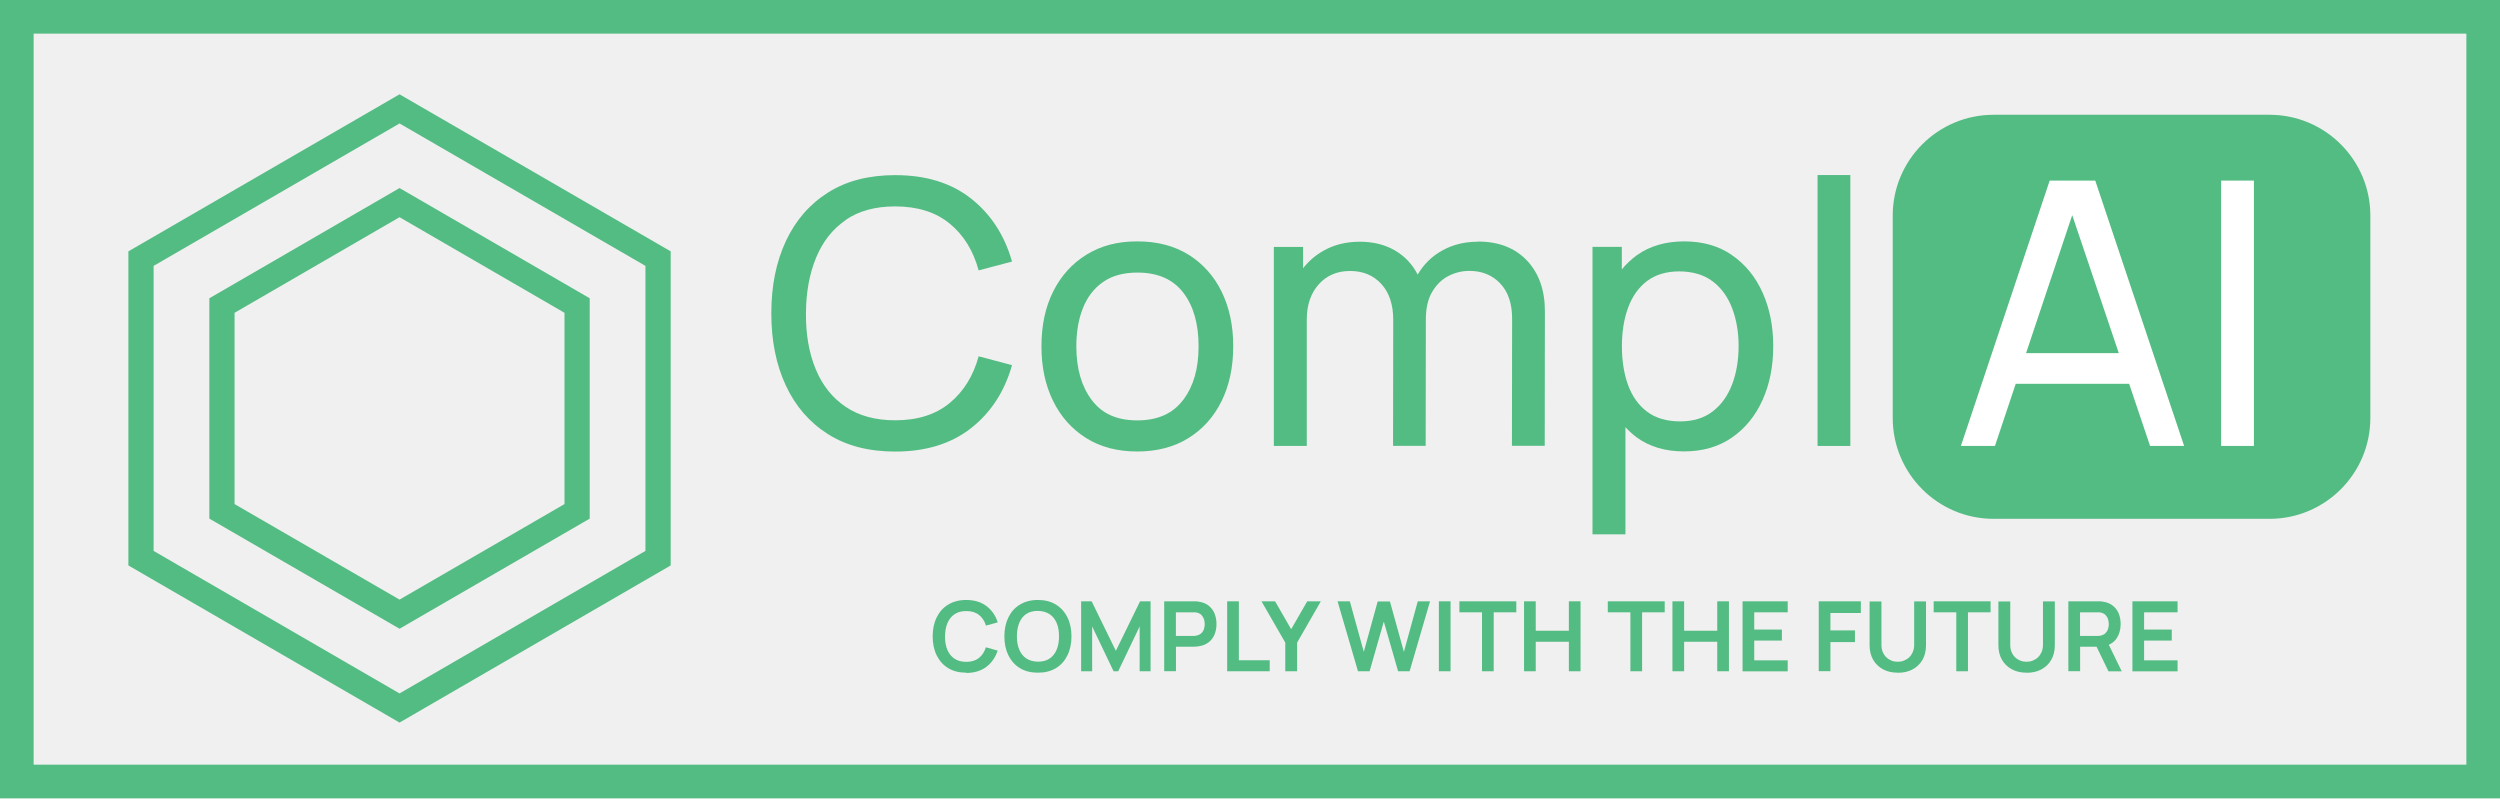
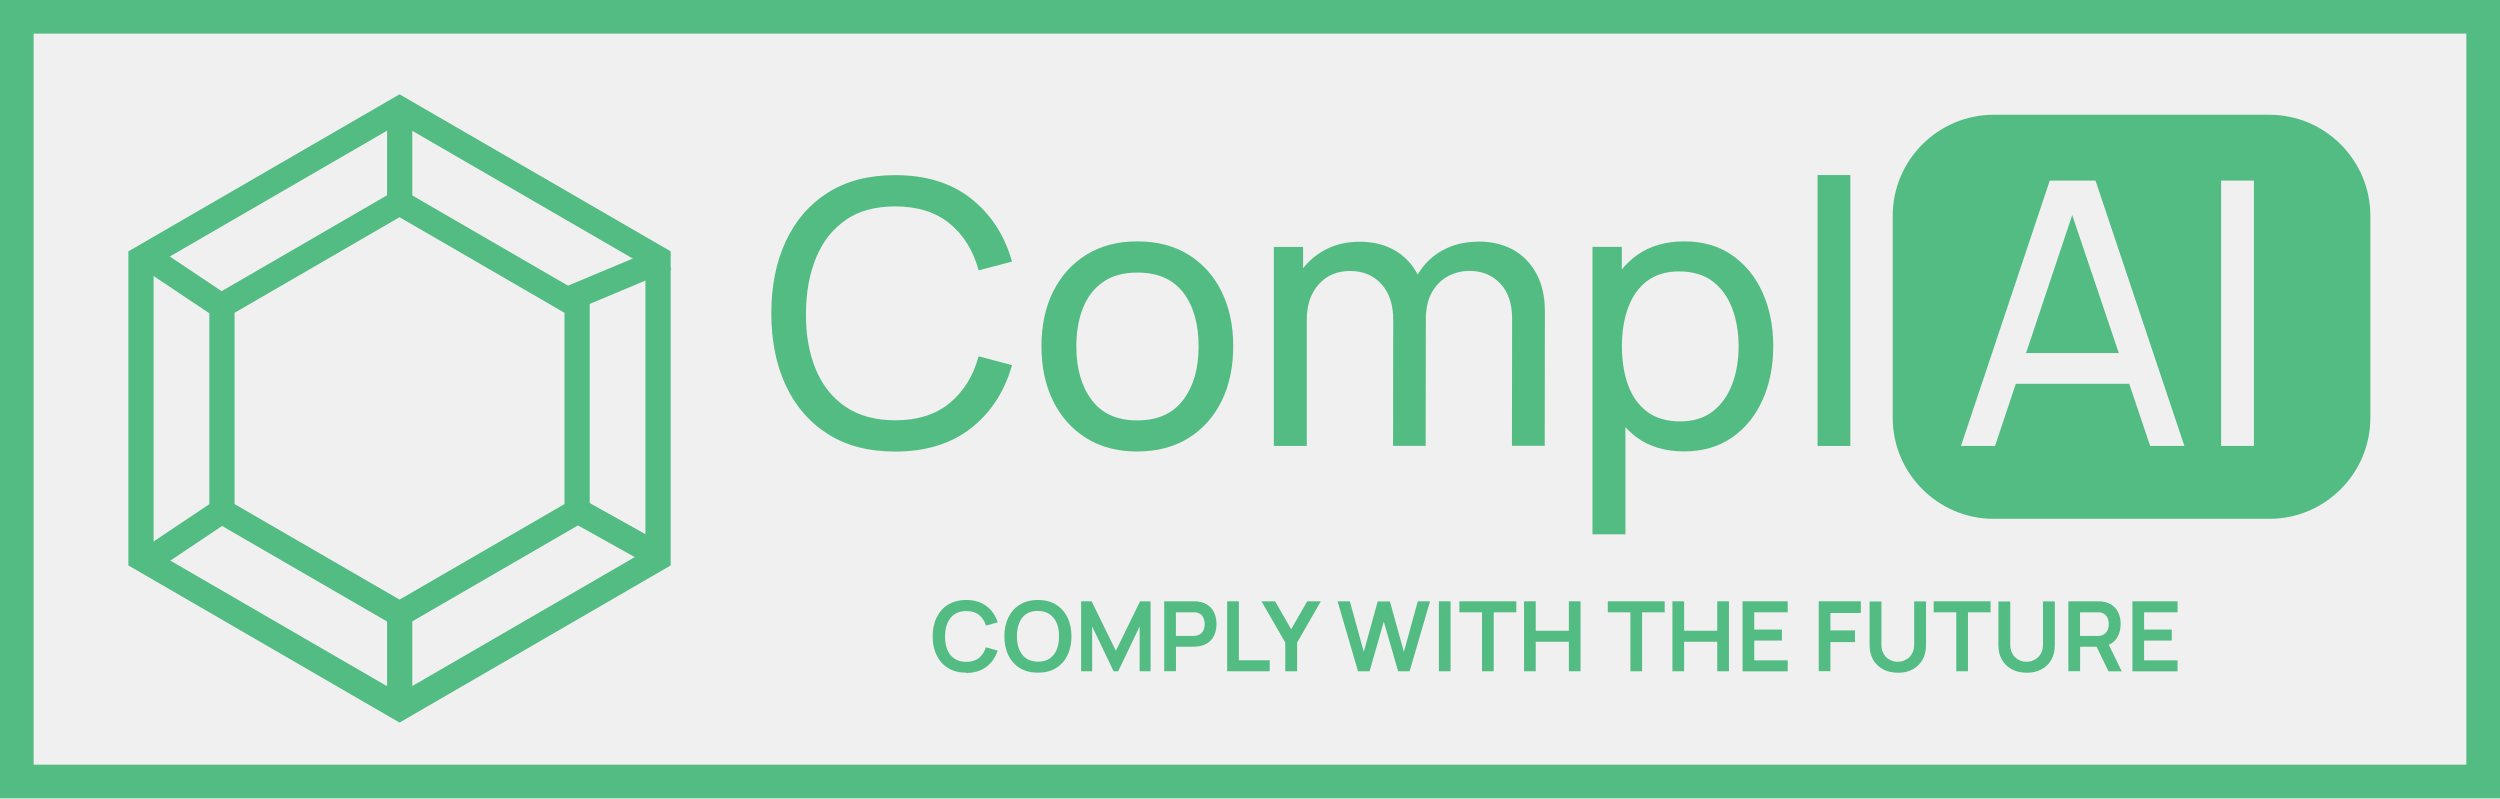
<svg xmlns="http://www.w3.org/2000/svg" id="Layer_2" viewBox="0 0 297.35 94.95">
  <defs>
-     <style>.cls-1{stroke-width:3px;}.cls-1,.cls-2{fill:none;stroke:#53bc83;stroke-miterlimit:10;}.cls-3{fill:#fff;}.cls-4{fill:#53bc83;}.cls-2{stroke-width:4px;}</style>
+     <style>.cls-1{stroke-width:3px;}.cls-1,.cls-2{fill:none;stroke:#53bc83;stroke-miterlimit:10;}.cls-3{fill:#53bc83;}.cls-2{stroke-width:4px;}</style>
  </defs>
  <g id="Layer_1-2">
-     <rect class="cls-4" x="225.12" y="13.65" width="56.81" height="48.06" rx="12" ry="12" />
-     <rect class="cls-2" x="2" y="2" width="293.35" height="90.95" />
    <g>
-       <path class="cls-4" d="m100.6,26.15c1.56-1.07,3.52-1.6,5.87-1.6,2.66,0,4.82.68,6.48,2.04,1.66,1.36,2.81,3.21,3.45,5.57l3.97-1.05c-.89-3.14-2.52-5.64-4.88-7.5s-5.37-2.78-9.02-2.78c-3.14,0-5.81.69-8,2.08-2.19,1.39-3.86,3.32-5.01,5.79s-1.72,5.33-1.72,8.57.57,6.1,1.72,8.57,2.82,4.4,5.01,5.79c2.19,1.39,4.86,2.08,8,2.08,3.65,0,6.66-.93,9.02-2.78s3.99-4.35,4.88-7.5l-3.97-1.05c-.64,2.34-1.79,4.19-3.45,5.56-1.66,1.37-3.82,2.05-6.48,2.05-2.35,0-4.32-.54-5.9-1.61s-2.76-2.56-3.55-4.47c-.79-1.91-1.18-4.12-1.16-6.63.01-2.51.42-4.73,1.21-6.64s1.96-3.4,3.53-4.47Z" />
-       <path class="cls-4" d="m141.39,30.31c-1.71-1.07-3.75-1.6-6.12-1.6s-4.32.52-6.03,1.57-3.03,2.51-3.97,4.38c-.94,1.88-1.4,4.05-1.4,6.52s.46,4.62,1.38,6.5c.92,1.88,2.23,3.35,3.93,4.42,1.7,1.07,3.73,1.6,6.08,1.6s4.38-.53,6.09-1.59,3.02-2.53,3.95-4.41c.92-1.88,1.38-4.05,1.38-6.52s-.46-4.59-1.37-6.47c-.91-1.87-2.23-3.34-3.93-4.41Zm-.65,17.23c-1.21,1.64-3.03,2.46-5.47,2.46s-4.19-.8-5.41-2.41-1.84-3.74-1.84-6.4c0-1.72.26-3.24.79-4.56.53-1.32,1.32-2.35,2.39-3.09,1.07-.75,2.43-1.12,4.08-1.12,2.43,0,4.24.8,5.46,2.39s1.82,3.72,1.82,6.38-.6,4.72-1.81,6.36Z" />
-       <path class="cls-4" d="m175.78,28.75c-1.58,0-3,.35-4.25,1.05-1.23.68-2.2,1.64-2.91,2.86,0,0,0,0,0,0-.64-1.25-1.56-2.21-2.74-2.89-1.18-.68-2.57-1.02-4.16-1.02s-3.02.35-4.27,1.05c-.98.55-1.8,1.25-2.46,2.11v-2.54h-3.48v23.67h3.92v-15.04c0-1.72.47-3.12,1.42-4.18.95-1.06,2.19-1.59,3.73-1.59s2.79.52,3.73,1.56c.94,1.04,1.4,2.46,1.4,4.25l-.02,14.99h3.88l.02-15.04h0c0-1.33.25-2.42.75-3.27.5-.85,1.14-1.48,1.93-1.89.79-.41,1.62-.61,2.5-.61,1.5,0,2.73.5,3.67,1.5.94,1,1.41,2.39,1.41,4.15l-.02,15.15h3.9l.02-16c0-2.51-.71-4.52-2.13-6.03-1.42-1.5-3.36-2.26-5.83-2.26Z" />
-       <path class="cls-4" d="m206,30.34c-1.58-1.09-3.47-1.63-5.67-1.63s-4.09.54-5.62,1.63c-.68.49-1.28,1.06-1.81,1.7v-2.68h-3.49v34.19h3.92v-12.74c.42.45.86.86,1.36,1.23,1.52,1.1,3.39,1.65,5.61,1.65s4.1-.55,5.69-1.64c1.59-1.1,2.8-2.59,3.65-4.48s1.27-4.02,1.27-6.39-.42-4.49-1.27-6.38-2.06-3.37-3.65-4.46Zm.01,15.39c-.51,1.35-1.28,2.42-2.31,3.21s-2.32,1.18-3.87,1.18-2.9-.38-3.92-1.15c-1.02-.77-1.78-1.83-2.27-3.18-.49-1.35-.73-2.89-.73-4.61s.25-3.28.75-4.62c.5-1.34,1.25-2.39,2.26-3.15,1.01-.75,2.28-1.13,3.81-1.13s2.93.39,3.97,1.18c1.04.79,1.81,1.86,2.32,3.2.51,1.34.77,2.85.77,4.51s-.26,3.2-.77,4.55Z" />
-       <rect class="cls-4" x="216.18" y="20.82" width="3.9" height="32.22" />
-       <path class="cls-3" d="m243.79,21.48l-10.56,31.56h4.05l2.47-7.39h13.49l2.49,7.39h4.05l-10.57-31.56h-5.44Zm-2.81,20.52l5.49-16.41,5.54,16.41h-11.03Z" />
-       <rect class="cls-3" x="264.18" y="21.48" width="3.9" height="31.56" />
-     </g>
-     <g>
-       <path class="cls-4" d="m114.92,80.01c-.83,0-1.54-.18-2.14-.54-.59-.36-1.05-.87-1.37-1.52-.32-.65-.48-1.41-.48-2.26s.16-1.61.48-2.26c.32-.65.77-1.16,1.37-1.52.59-.36,1.31-.55,2.14-.55.96,0,1.76.24,2.4.72s1.09,1.12,1.35,1.94l-1.4.39c-.16-.54-.44-.97-.83-1.27-.39-.31-.89-.46-1.51-.46-.56,0-1.02.12-1.4.38-.37.25-.65.6-.84,1.05-.19.45-.28.98-.29,1.59,0,.61.09,1.14.28,1.59.19.45.47.8.84,1.05.37.25.84.38,1.4.38.62,0,1.12-.15,1.51-.46.39-.31.66-.73.83-1.27l1.4.39c-.26.81-.71,1.46-1.35,1.94s-1.44.72-2.4.72Z" />
-       <path class="cls-4" d="m123.45,80.01c-.83,0-1.54-.18-2.14-.54-.59-.36-1.05-.87-1.37-1.52-.32-.65-.48-1.41-.48-2.26s.16-1.61.48-2.26c.32-.65.77-1.16,1.37-1.52.59-.36,1.31-.55,2.14-.55s1.54.18,2.14.55c.59.36,1.05.87,1.37,1.52.32.65.48,1.41.48,2.26s-.16,1.61-.48,2.26c-.32.65-.77,1.16-1.37,1.52-.59.36-1.31.54-2.14.54Zm0-1.31c.56,0,1.02-.12,1.39-.37.37-.25.65-.6.84-1.06.19-.45.28-.99.28-1.59s-.09-1.14-.28-1.58c-.19-.45-.47-.8-.84-1.05-.37-.25-.84-.38-1.39-.39-.56,0-1.02.12-1.39.37-.37.25-.65.6-.83,1.06-.19.45-.28.99-.28,1.59s.09,1.14.28,1.58c.19.45.46.8.83,1.05s.84.38,1.4.39Z" />
-       <path class="cls-4" d="m128.59,79.84v-8.32h1.25l2.88,5.89,2.88-5.89h1.25v8.32h-1.3v-5.33l-2.55,5.33h-.55l-2.55-5.33v5.33h-1.31Z" />
-       <path class="cls-4" d="m138.47,79.84v-8.32h3.44c.08,0,.19,0,.31,0s.24.02.35.04c.48.07.88.23,1.19.48.31.25.55.56.7.93.15.38.23.79.23,1.25s-.08.87-.23,1.24c-.15.38-.39.69-.7.93-.31.25-.71.41-1.19.48-.11.02-.23.03-.35.04-.13,0-.23.01-.31.01h-2.04v2.91h-1.39Zm1.39-4.2h1.99c.08,0,.16,0,.26-.01s.19-.02.27-.05c.23-.06.41-.16.55-.31s.23-.31.28-.5c.06-.19.08-.37.08-.54s-.03-.36-.08-.55c-.06-.19-.15-.35-.28-.5-.13-.15-.31-.25-.55-.31-.08-.02-.17-.04-.27-.04-.1,0-.18,0-.26,0h-1.99v2.81Z" />
-       <path class="cls-4" d="m145.96,79.84v-8.32h1.39v7.01h3.67v1.31h-5.06Z" />
-       <path class="cls-4" d="m152.87,79.84v-3.41l-2.83-4.91h1.62l1.91,3.32,1.91-3.32h1.62l-2.82,4.91v3.41h-1.41Z" />
-       <path class="cls-4" d="m161.52,79.84l-2.43-8.32h1.46l1.66,6.01,1.65-5.99h1.46s1.66,5.99,1.66,5.99l1.65-6.01h1.46l-2.43,8.32h-1.37l-1.7-5.91-1.69,5.91h-1.37Z" />
-       <path class="cls-4" d="m171.14,79.84v-8.32h1.39v8.32h-1.39Z" />
-       <path class="cls-4" d="m176.27,79.84v-7.01h-2.69v-1.31h6.77v1.31h-2.69v7.01h-1.39Z" />
-       <path class="cls-4" d="m181.27,79.84v-8.32h1.39v3.5h3.94v-3.5h1.39v8.32h-1.39v-3.51h-3.94v3.51h-1.39Z" />
-       <path class="cls-4" d="m193.92,79.84v-7.01h-2.69v-1.31h6.77v1.31h-2.69v7.01h-1.39Z" />
-       <path class="cls-4" d="m198.92,79.84v-8.32h1.39v3.5h3.94v-3.5h1.39v8.32h-1.39v-3.51h-3.94v3.51h-1.39Z" />
-       <path class="cls-4" d="m207.26,79.84v-8.32h5.37v1.31h-3.98v2.05h3.29v1.31h-3.29v2.35h3.98v1.31h-5.37Z" />
-       <path class="cls-4" d="m216.32,79.84v-8.32h5.01v1.39h-3.62v2.07h2.92v1.39h-2.92v3.46h-1.39Z" />
-       <path class="cls-4" d="m225.72,80.01c-.66,0-1.25-.13-1.75-.4-.5-.27-.9-.65-1.18-1.14-.28-.49-.42-1.06-.42-1.72v-5.21h1.41s0,5.18,0,5.18c0,.31.05.59.16.84.11.25.25.46.43.63.18.17.39.3.62.39.23.09.48.13.73.13s.5-.04.74-.14c.23-.09.44-.22.62-.39.18-.17.32-.38.43-.63.1-.25.16-.52.16-.83v-5.19h1.41v5.23c0,.66-.14,1.23-.42,1.72-.28.49-.68.87-1.18,1.14-.5.27-1.08.4-1.75.4Z" />
-       <path class="cls-4" d="m232.68,79.84v-7.01h-2.69v-1.31h6.77v1.31h-2.69v7.01h-1.39Z" />
-       <path class="cls-4" d="m241.04,80.01c-.66,0-1.25-.13-1.75-.4-.5-.27-.9-.65-1.18-1.14-.28-.49-.42-1.06-.42-1.72v-5.21h1.41s0,5.18,0,5.18c0,.31.05.59.16.84.11.25.25.46.43.63.18.17.39.3.62.39.23.09.48.13.73.13s.5-.04.74-.14c.23-.09.44-.22.62-.39.18-.17.32-.38.43-.63.1-.25.16-.52.16-.83v-5.19h1.41v5.23c0,.66-.14,1.23-.42,1.72-.28.49-.68.87-1.18,1.14-.5.27-1.08.4-1.75.4Z" />
-       <path class="cls-4" d="m246.01,79.84v-8.32h3.44c.08,0,.18,0,.31,0s.24.02.35.04c.48.07.88.23,1.19.48.31.25.55.56.7.93.15.38.23.79.23,1.25,0,.68-.17,1.26-.51,1.75-.34.49-.87.79-1.58.9l-.59.05h-2.14v2.91h-1.39Zm1.39-4.2h1.99c.08,0,.16,0,.26-.01.1,0,.18-.02.27-.05.23-.06.41-.16.54-.31.13-.15.23-.31.28-.5.06-.19.08-.37.08-.54s-.03-.36-.08-.55-.15-.35-.28-.5c-.13-.15-.31-.25-.54-.31-.08-.02-.17-.04-.27-.04-.1,0-.18,0-.26,0h-1.99v2.81Zm3.38,4.2l-1.64-3.38,1.42-.31,1.8,3.7h-1.58Z" />
-       <path class="cls-4" d="m253.63,79.84v-8.32h5.37v1.31h-3.98v2.05h3.29v1.31h-3.29v2.35h3.98v1.31h-5.37Z" />
-     </g>
-     <g>
-       <polygon class="cls-1" points="16.77 30.76 16.77 66.39 47.52 84.21 78.27 66.39 78.27 30.76 47.52 12.95 16.77 30.76" />
-       <polygon class="cls-1" points="26.4 36.34 26.4 60.82 47.52 73.05 68.64 60.82 68.64 36.34 47.52 24.1 26.4 36.34" />
+       <rect class="cls-2" x="2" y="2" width="293.35" height="90.95" />
+       <path class="cls-3" d="m100.6,26.15c1.56-1.07,3.52-1.6,5.87-1.6,2.66,0,4.82.68,6.48,2.04,1.66,1.36,2.81,3.21,3.45,5.57l3.97-1.05c-.89-3.14-2.52-5.64-4.88-7.5s-5.37-2.78-9.02-2.78c-3.14,0-5.81.69-8,2.08-2.19,1.39-3.86,3.32-5.01,5.79s-1.72,5.33-1.72,8.57.57,6.1,1.72,8.57,2.82,4.4,5.01,5.79c2.19,1.39,4.86,2.08,8,2.08,3.65,0,6.66-.93,9.02-2.78s3.99-4.35,4.88-7.5l-3.97-1.05c-.64,2.34-1.79,4.19-3.45,5.56-1.66,1.37-3.82,2.05-6.48,2.05-2.35,0-4.32-.54-5.9-1.61s-2.76-2.56-3.55-4.47c-.79-1.91-1.18-4.12-1.16-6.63.01-2.51.42-4.73,1.21-6.64s1.96-3.4,3.53-4.47Z" />
+       <path class="cls-3" d="m141.39,30.31c-1.71-1.07-3.75-1.6-6.12-1.6s-4.32.52-6.03,1.57-3.03,2.51-3.97,4.38c-.94,1.88-1.4,4.05-1.4,6.52s.46,4.62,1.38,6.5c.92,1.88,2.23,3.35,3.93,4.42,1.7,1.07,3.73,1.6,6.08,1.6s4.38-.53,6.09-1.59,3.02-2.53,3.95-4.41c.92-1.88,1.38-4.05,1.38-6.52s-.46-4.59-1.37-6.47c-.91-1.87-2.23-3.34-3.93-4.41Zm-.65,17.23c-1.21,1.64-3.03,2.46-5.47,2.46s-4.19-.8-5.41-2.41-1.84-3.74-1.84-6.4c0-1.72.26-3.24.79-4.56.53-1.32,1.32-2.35,2.39-3.09,1.07-.75,2.43-1.12,4.08-1.12,2.43,0,4.24.8,5.46,2.39s1.82,3.72,1.82,6.38-.6,4.72-1.81,6.36Z" />
+       <path class="cls-3" d="m175.78,28.75c-1.58,0-3,.35-4.25,1.05-1.23.68-2.2,1.64-2.91,2.86,0,0,0,0,0,0-.64-1.25-1.56-2.21-2.74-2.89-1.18-.68-2.57-1.02-4.16-1.02s-3.02.35-4.27,1.05c-.98.55-1.8,1.25-2.46,2.11v-2.54h-3.48v23.67h3.92v-15.04c0-1.72.47-3.12,1.42-4.18.95-1.06,2.19-1.59,3.73-1.59s2.79.52,3.73,1.56c.94,1.04,1.4,2.46,1.4,4.25l-.02,14.99h3.88l.02-15.04h0c0-1.33.25-2.42.75-3.27.5-.85,1.14-1.48,1.93-1.89.79-.41,1.62-.61,2.5-.61,1.5,0,2.73.5,3.67,1.5.94,1,1.41,2.39,1.41,4.15l-.02,15.15h3.9l.02-16c0-2.51-.71-4.52-2.13-6.03-1.42-1.5-3.36-2.26-5.83-2.26Z" />
+       <path class="cls-3" d="m206,30.34c-1.58-1.09-3.47-1.63-5.67-1.63s-4.09.54-5.62,1.63c-.68.49-1.28,1.06-1.81,1.7v-2.68h-3.49v34.19h3.92v-12.74c.42.45.86.86,1.36,1.23,1.52,1.1,3.39,1.65,5.61,1.65s4.1-.55,5.69-1.64c1.59-1.1,2.8-2.59,3.65-4.48s1.27-4.02,1.27-6.39-.42-4.49-1.27-6.38-2.06-3.37-3.65-4.46Zm.01,15.39c-.51,1.35-1.28,2.42-2.31,3.21s-2.32,1.18-3.87,1.18-2.9-.38-3.92-1.15c-1.02-.77-1.78-1.83-2.27-3.18-.49-1.35-.73-2.89-.73-4.61s.25-3.28.75-4.62c.5-1.34,1.25-2.39,2.26-3.15,1.01-.75,2.28-1.13,3.81-1.13s2.93.39,3.97,1.18c1.04.79,1.81,1.86,2.32,3.2.51,1.34.77,2.85.77,4.51s-.26,3.2-.77,4.55Z" />
+       <rect class="cls-3" x="216.18" y="20.82" width="3.9" height="32.22" />
+       <g>
+         <polygon class="cls-3" points="240.98 41.99 252.01 41.99 246.47 25.58 240.98 41.99" />
+         <path class="cls-3" d="m269.93,13.65h-32.81c-6.6,0-12,5.4-12,12v24.06c0,6.6,5.4,12,12,12h32.81c6.6,0,12-5.4,12-12v-24.06c0-6.6-5.4-12-12-12Zm-14.19,39.39l-2.49-7.39h-13.49l-2.47,7.39h-4.05l10.56-31.56h5.44l10.57,31.56h-4.05Zm12.34,0h-3.9v-31.56h3.9v31.56Z" />
+       </g>
+       <g>
+         <path class="cls-3" d="m114.92,80.01c-.83,0-1.54-.18-2.14-.54-.59-.36-1.05-.87-1.37-1.52-.32-.65-.48-1.41-.48-2.26s.16-1.61.48-2.26c.32-.65.77-1.16,1.37-1.52.59-.36,1.31-.55,2.14-.55.96,0,1.76.24,2.4.72s1.09,1.12,1.35,1.94l-1.4.39c-.16-.54-.44-.97-.83-1.27-.39-.31-.89-.46-1.51-.46-.56,0-1.02.12-1.4.38-.37.25-.65.6-.84,1.05-.19.45-.28.98-.29,1.59,0,.61.09,1.14.28,1.59.19.45.47.8.84,1.05.37.25.84.38,1.4.38.62,0,1.12-.15,1.51-.46.39-.31.66-.73.83-1.27l1.4.39c-.26.81-.71,1.46-1.35,1.94s-1.44.72-2.4.72Z" />
+         <path class="cls-3" d="m123.45,80.01c-.83,0-1.54-.18-2.14-.54-.59-.36-1.05-.87-1.37-1.52-.32-.65-.48-1.41-.48-2.26s.16-1.61.48-2.26c.32-.65.77-1.16,1.37-1.52.59-.36,1.31-.55,2.14-.55s1.54.18,2.14.55c.59.36,1.05.87,1.37,1.52.32.65.48,1.41.48,2.26s-.16,1.61-.48,2.26c-.32.65-.77,1.16-1.37,1.52-.59.36-1.31.54-2.14.54Zm0-1.31c.56,0,1.02-.12,1.39-.37.37-.25.65-.6.84-1.06.19-.45.28-.99.28-1.59s-.09-1.14-.28-1.58c-.19-.45-.47-.8-.84-1.05-.37-.25-.84-.38-1.39-.39-.56,0-1.02.12-1.39.37-.37.25-.65.6-.83,1.06-.19.45-.28.99-.28,1.59s.09,1.14.28,1.58c.19.45.46.8.83,1.05s.84.38,1.4.39Z" />
+         <path class="cls-3" d="m128.59,79.84v-8.32h1.25l2.88,5.89,2.88-5.89h1.25v8.32h-1.3v-5.33l-2.55,5.33h-.55l-2.55-5.33v5.33h-1.31Z" />
+         <path class="cls-3" d="m138.47,79.84v-8.32h3.44c.08,0,.19,0,.31,0s.24.02.35.04c.48.07.88.23,1.19.48.31.25.55.56.7.93.15.38.23.79.23,1.25s-.08.87-.23,1.24c-.15.38-.39.69-.7.93-.31.25-.71.41-1.19.48-.11.02-.23.03-.35.04-.13,0-.23.01-.31.01h-2.04v2.91h-1.39Zm1.39-4.2h1.99c.08,0,.16,0,.26-.01s.19-.02.27-.05c.23-.06.41-.16.55-.31s.23-.31.28-.5c.06-.19.08-.37.08-.54s-.03-.36-.08-.55c-.06-.19-.15-.35-.28-.5-.13-.15-.31-.25-.55-.31-.08-.02-.17-.04-.27-.04-.1,0-.18,0-.26,0h-1.99v2.81Z" />
+         <path class="cls-3" d="m145.96,79.84v-8.32h1.39v7.01h3.67v1.31h-5.06Z" />
+         <path class="cls-3" d="m152.87,79.84v-3.41l-2.83-4.91h1.62l1.91,3.32,1.91-3.32h1.62l-2.82,4.91v3.41h-1.41Z" />
+         <path class="cls-3" d="m161.52,79.84l-2.43-8.32h1.46l1.66,6.01,1.65-5.99h1.46s1.66,5.99,1.66,5.99l1.65-6.01h1.46l-2.43,8.32h-1.37l-1.7-5.91-1.69,5.91h-1.37Z" />
+         <path class="cls-3" d="m171.14,79.84v-8.32h1.39v8.32h-1.39Z" />
+         <path class="cls-3" d="m176.27,79.84v-7.01h-2.69v-1.31h6.77v1.31h-2.69v7.01h-1.39Z" />
+         <path class="cls-3" d="m181.27,79.84v-8.32h1.39v3.5h3.94v-3.5h1.39v8.32h-1.39v-3.51h-3.94v3.51h-1.39Z" />
+         <path class="cls-3" d="m193.92,79.84v-7.01h-2.69v-1.31h6.77v1.31h-2.69v7.01h-1.39Z" />
+         <path class="cls-3" d="m198.92,79.84v-8.32h1.39v3.5h3.94v-3.5h1.39v8.32h-1.39v-3.51h-3.94v3.51h-1.39Z" />
+         <path class="cls-3" d="m207.26,79.84v-8.32h5.37v1.31h-3.98v2.05h3.29v1.31h-3.29v2.35h3.98v1.31h-5.37Z" />
+         <path class="cls-3" d="m216.32,79.84v-8.32h5.01v1.39h-3.62v2.07h2.92v1.39h-2.92v3.46h-1.39Z" />
+         <path class="cls-3" d="m225.72,80.01c-.66,0-1.25-.13-1.75-.4-.5-.27-.9-.65-1.18-1.14-.28-.49-.42-1.06-.42-1.72v-5.21h1.41s0,5.18,0,5.18c0,.31.05.59.16.84.11.25.25.46.43.63.18.17.39.3.62.39.23.09.48.13.73.13s.5-.04.74-.14c.23-.09.44-.22.62-.39.18-.17.32-.38.43-.63.1-.25.16-.52.16-.83v-5.19h1.41v5.23c0,.66-.14,1.23-.42,1.72-.28.49-.68.87-1.18,1.14-.5.27-1.08.4-1.75.4Z" />
+         <path class="cls-3" d="m232.68,79.84v-7.01h-2.69v-1.31h6.77v1.31h-2.69v7.01h-1.39Z" />
+         <path class="cls-3" d="m241.04,80.01c-.66,0-1.25-.13-1.75-.4-.5-.27-.9-.65-1.18-1.14-.28-.49-.42-1.06-.42-1.72v-5.21h1.41s0,5.18,0,5.18c0,.31.05.59.16.84.11.25.25.46.43.63.18.17.39.3.62.39.23.09.48.13.73.13s.5-.04.74-.14c.23-.09.44-.22.62-.39.18-.17.32-.38.43-.63.1-.25.16-.52.16-.83v-5.19h1.41v5.23c0,.66-.14,1.23-.42,1.72-.28.49-.68.87-1.18,1.14-.5.27-1.08.4-1.75.4Z" />
+         <path class="cls-3" d="m246.01,79.84v-8.32h3.44c.08,0,.18,0,.31,0s.24.02.35.04c.48.07.88.23,1.19.48.31.25.55.56.7.93.15.38.23.79.23,1.25,0,.68-.17,1.26-.51,1.75-.34.49-.87.79-1.58.9l-.59.05h-2.14v2.91h-1.39Zm1.39-4.2h1.99c.08,0,.16,0,.26-.01.1,0,.18-.02.27-.05.23-.06.41-.16.54-.31.13-.15.23-.31.28-.5.06-.19.08-.37.08-.54s-.03-.36-.08-.55-.15-.35-.28-.5c-.13-.15-.31-.25-.54-.31-.08-.02-.17-.04-.27-.04-.1,0-.18,0-.26,0h-1.99v2.81Zm3.38,4.2l-1.64-3.38,1.42-.31,1.8,3.7h-1.58Z" />
+         <path class="cls-3" d="m253.63,79.84v-8.32h5.37v1.31h-3.98v2.05h3.29v1.31h-3.29v2.35h3.98v1.31h-5.37Z" />
+       </g>
+       <g>
+         <g>
+           <polygon class="cls-1" points="16.77 30.76 16.77 66.39 47.52 84.21 78.27 66.39 78.27 30.76 47.52 12.95 16.77 30.76" />
+           <polygon class="cls-1" points="26.4 36.34 26.4 60.82 47.52 73.05 68.64 60.82 68.64 36.34 47.52 24.1 26.4 36.34" />
+         </g>
+         <line class="cls-1" x1="67.37" y1="35.68" x2="79.27" y2="30.7" />
+         <line class="cls-1" x1="47.54" y1="23.73" x2="47.54" y2="13.78" />
+         <line class="cls-1" x1="26.71" y1="36.67" x2="17.78" y2="30.7" />
+         <line class="cls-1" x1="26.71" y1="60.56" x2="17.78" y2="66.53" />
+         <line class="cls-1" x1="47.54" y1="72.5" x2="47.54" y2="83.45" />
+         <line class="cls-1" x1="68.36" y1="60.56" x2="77.29" y2="65.54" />
+       </g>
    </g>
  </g>
</svg>
